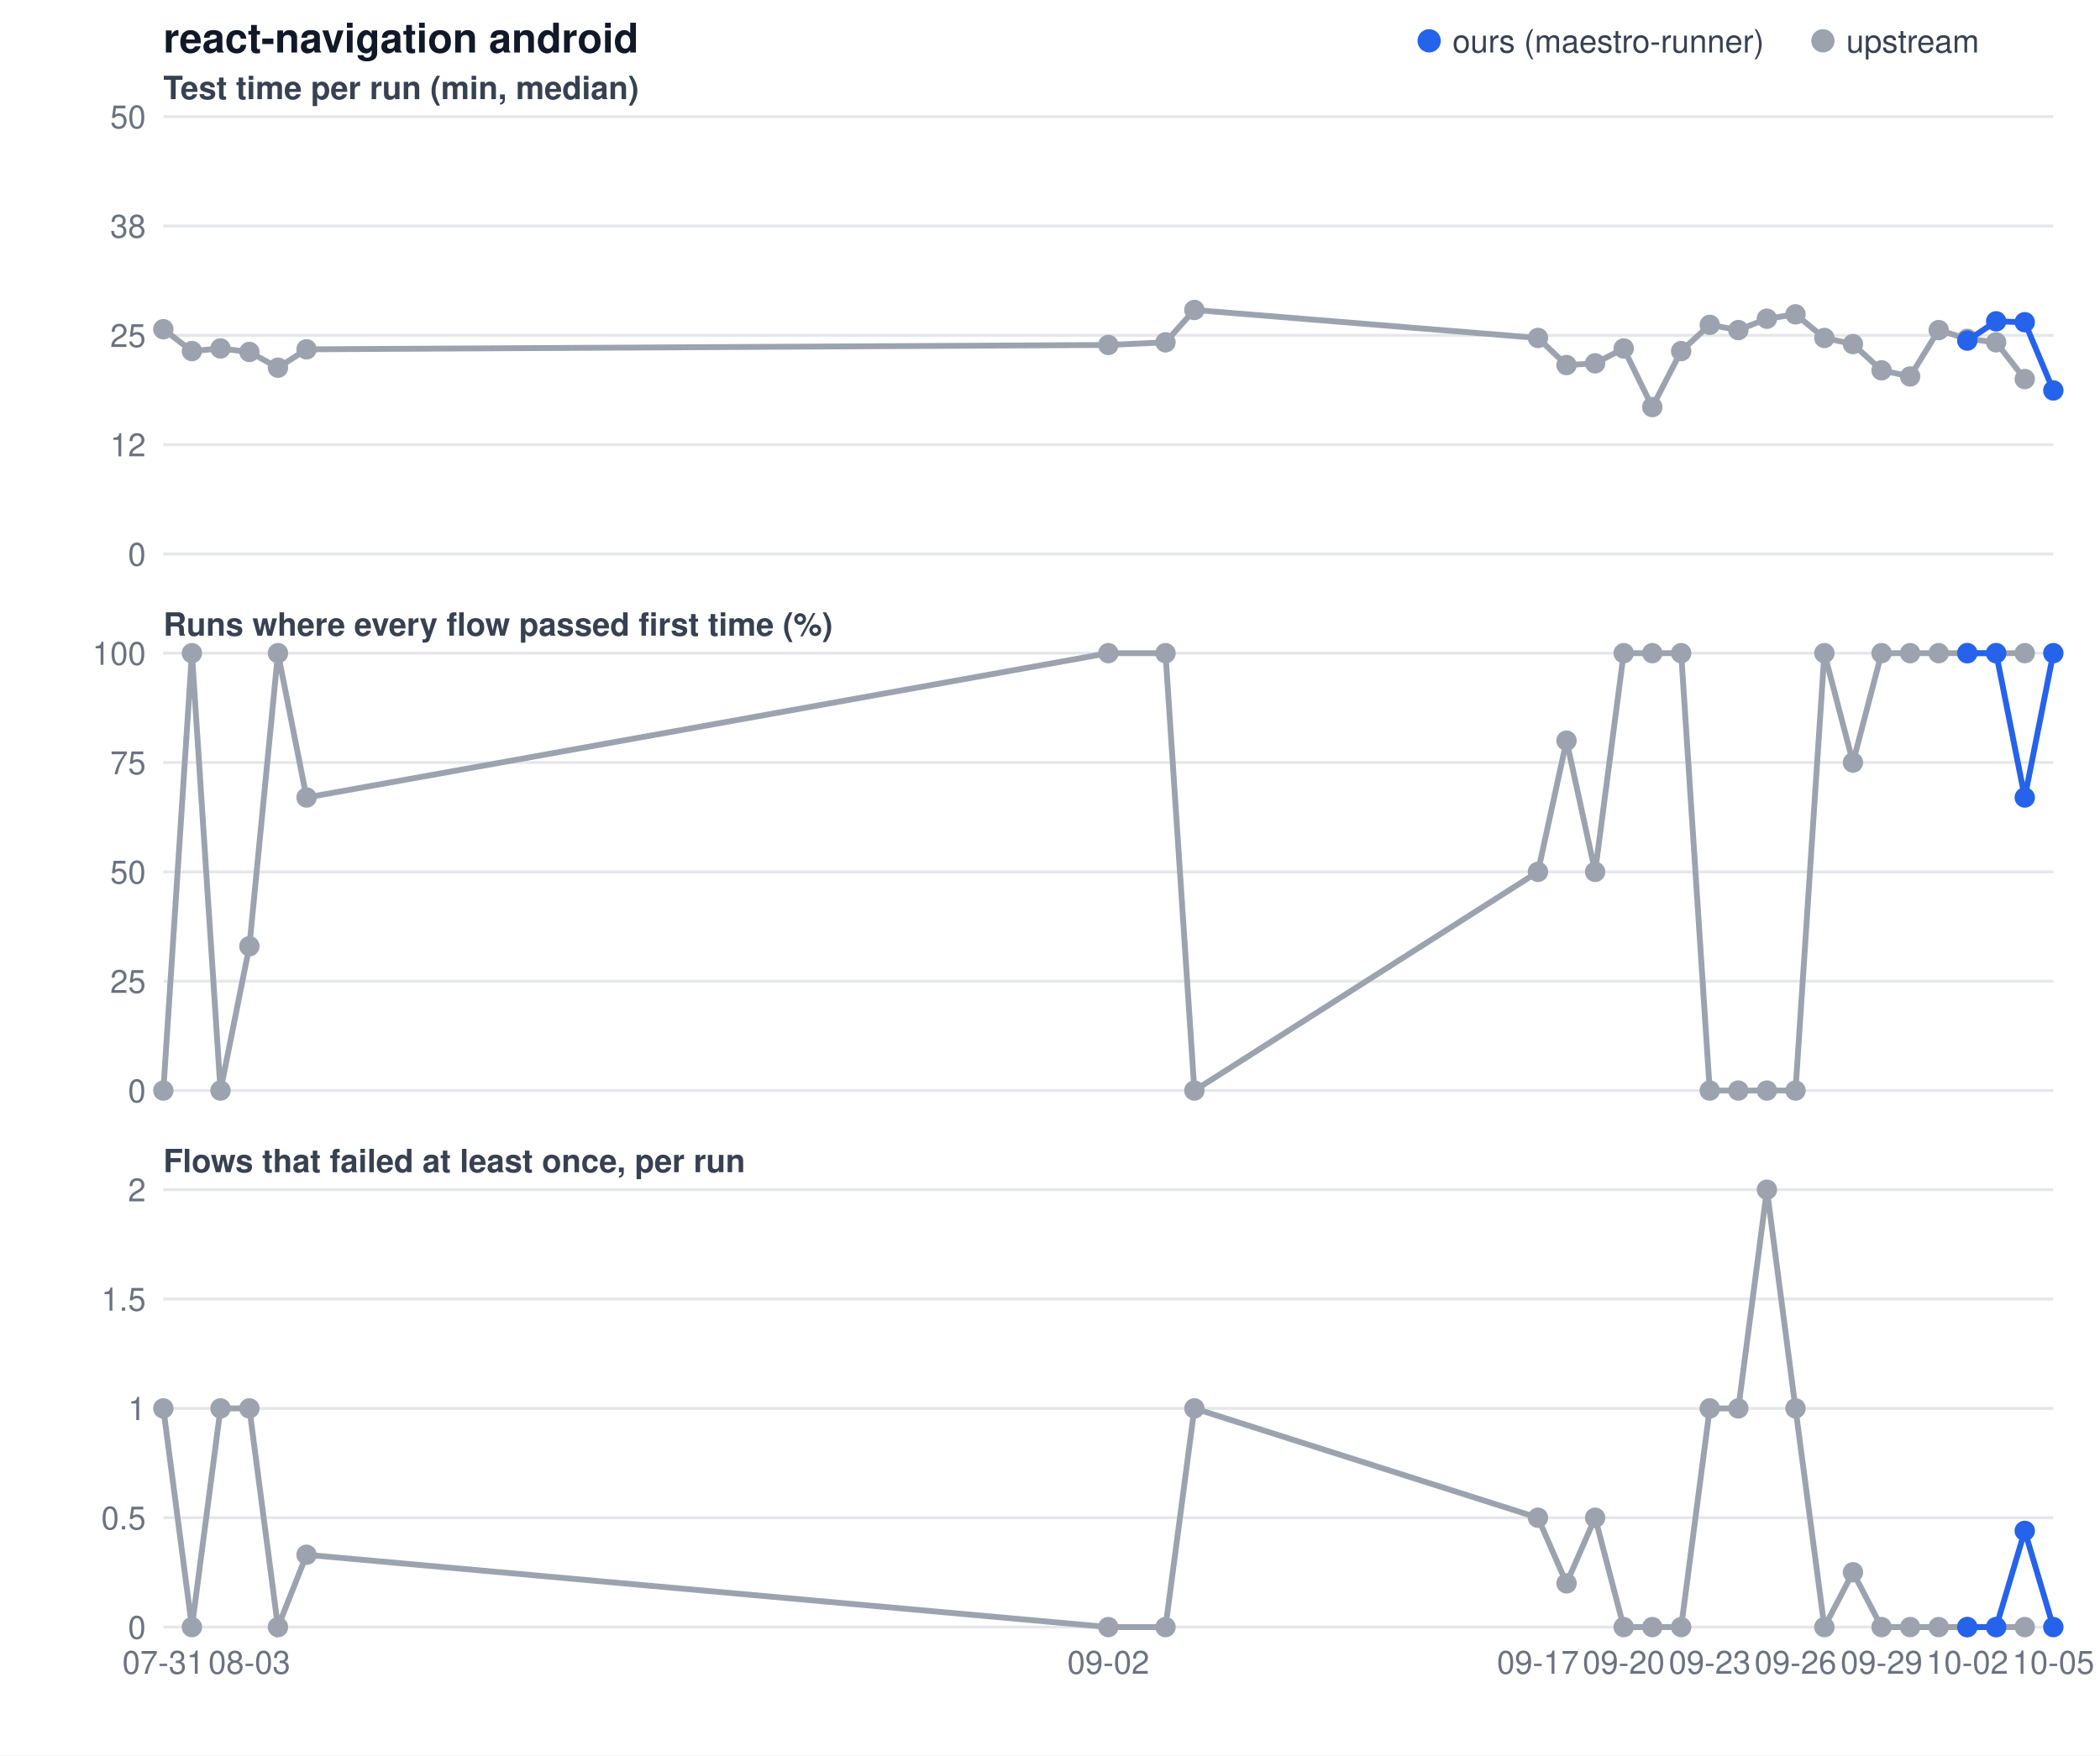
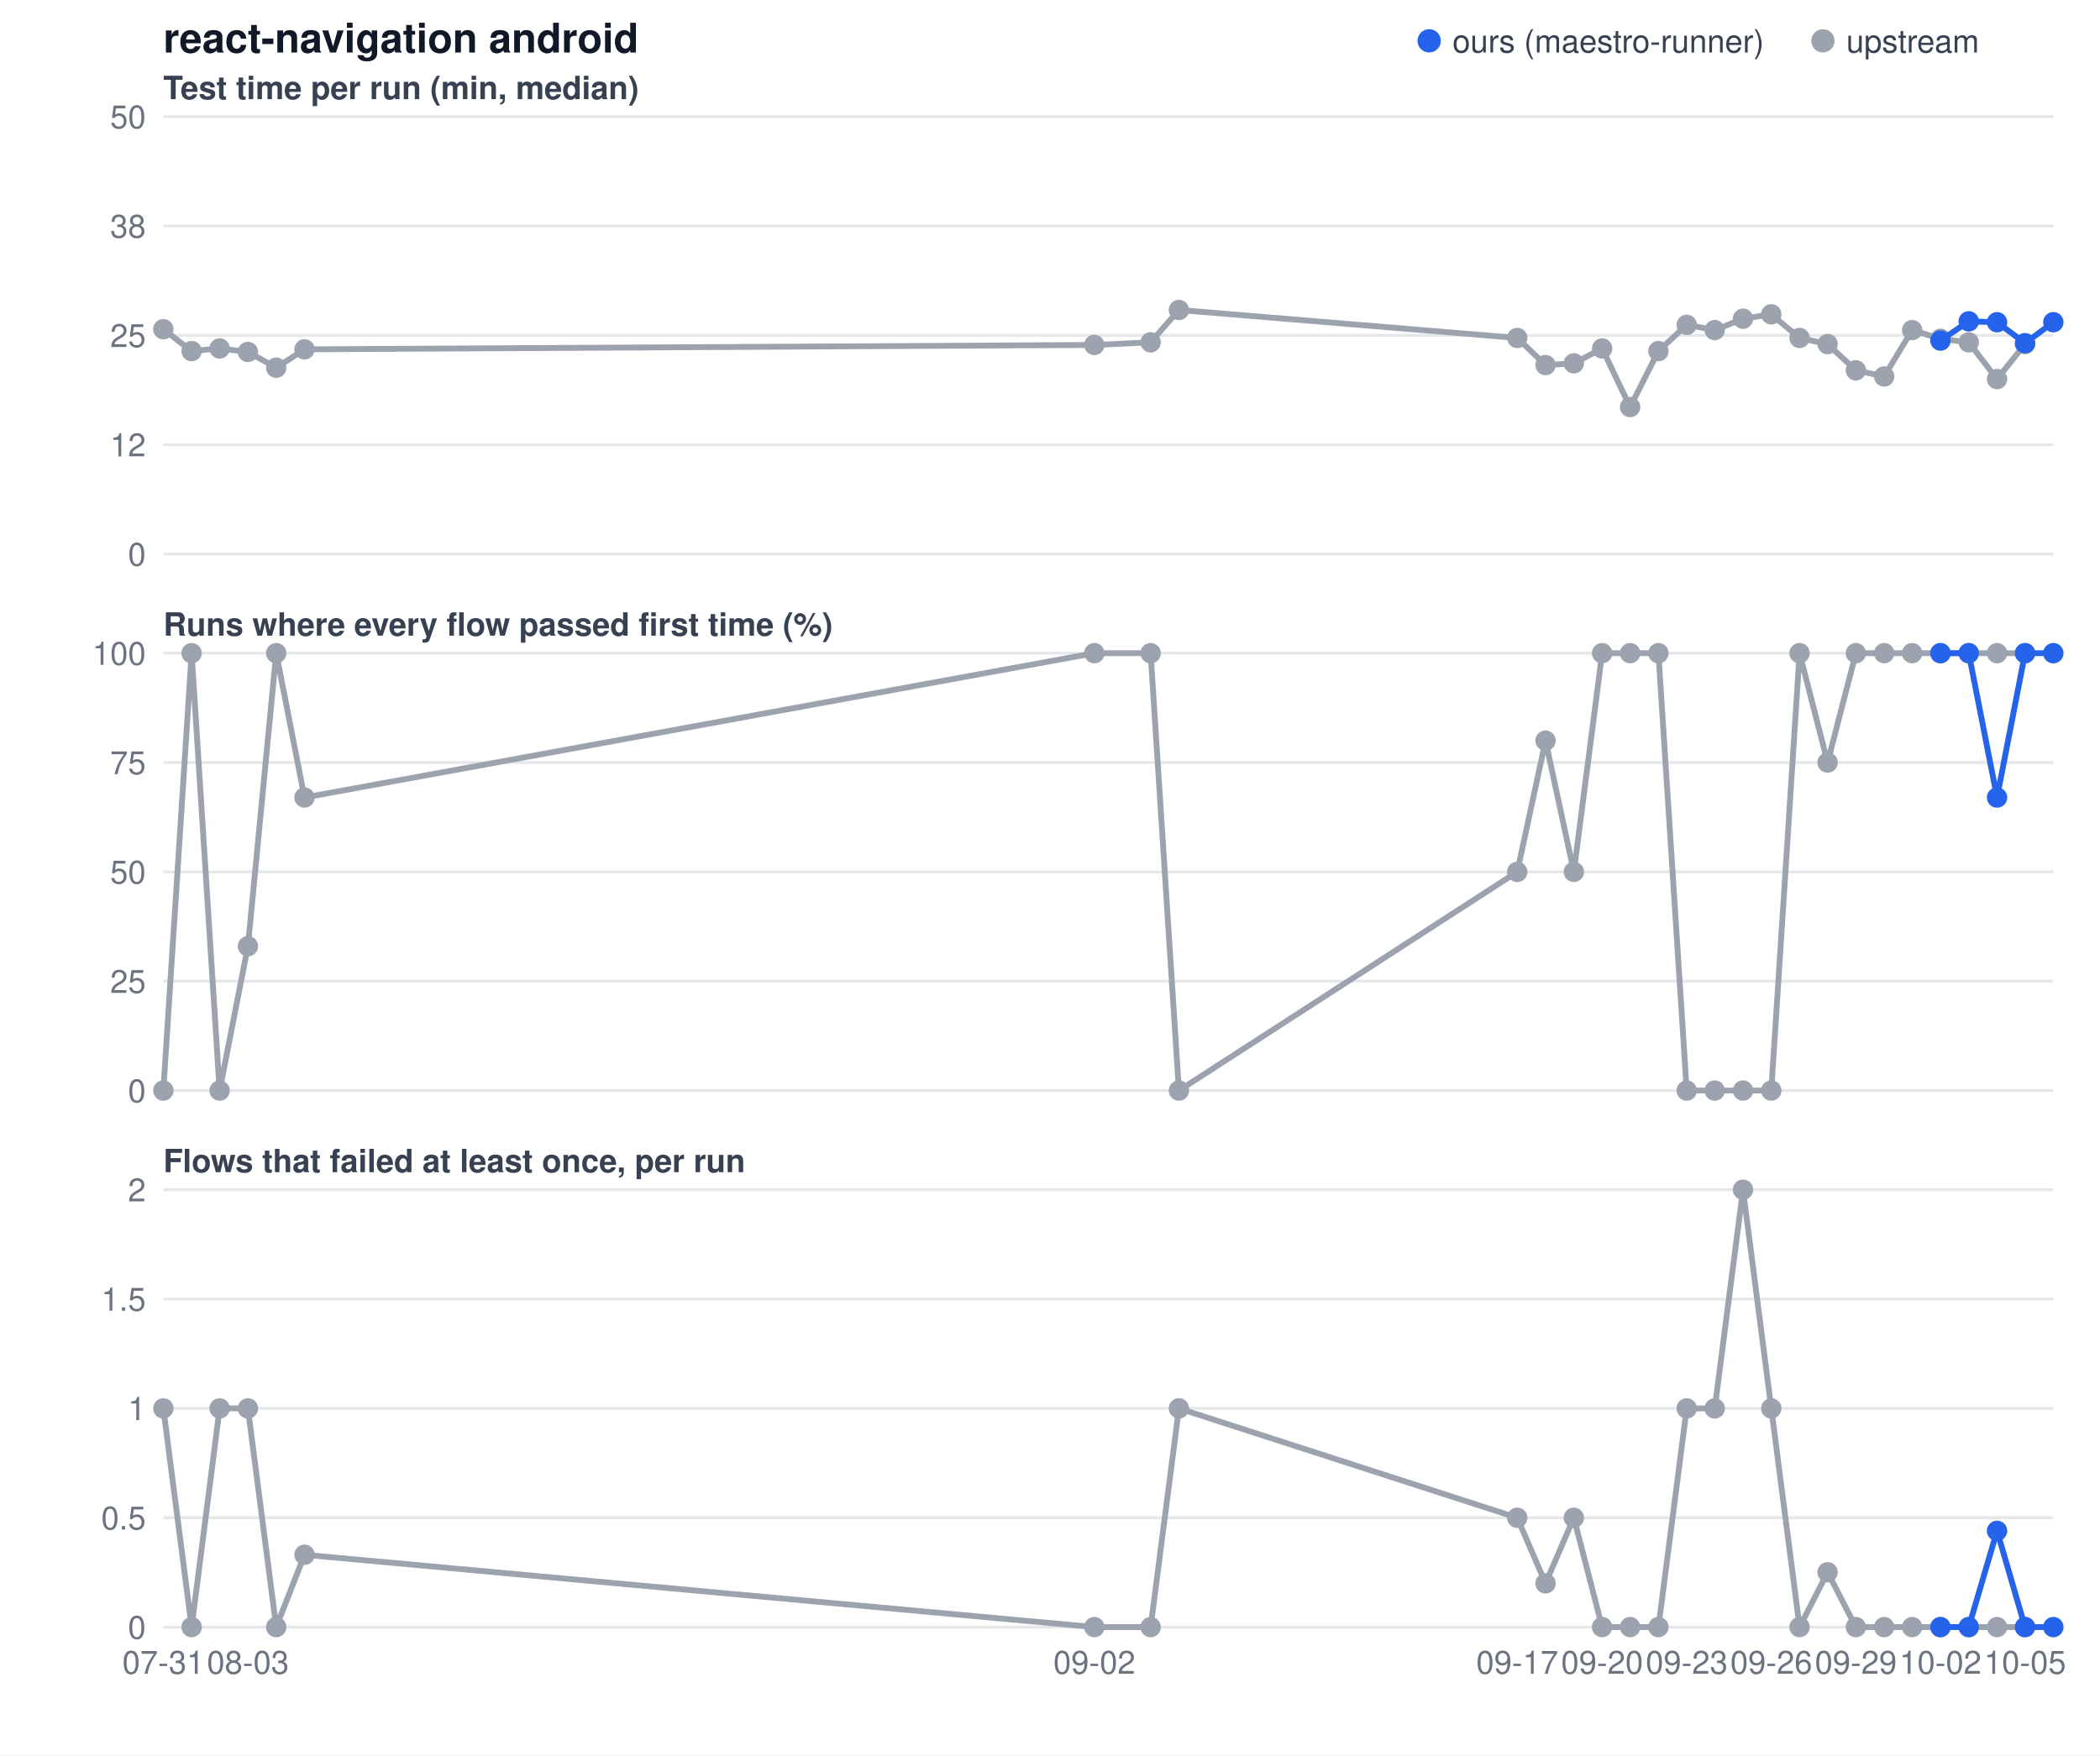
<svg xmlns="http://www.w3.org/2000/svg" width="720" height="602" font-family="-apple-system,Segoe UI,Helvetica,Arial,sans-serif" font-size="11">
  <rect width="100%" height="100%" fill="#ffffff" />
  <text x="56" y="18" font-size="14" font-weight="600" fill="#111827">react-navigation android</text>
  <circle cx="490" cy="14" r="4" fill="#2563eb" />
  <text x="498" y="18" fill="#374151">ours (maestro-runner)</text>
  <circle cx="625" cy="14" r="4" fill="#9ca3af" />
  <text x="633" y="18" fill="#374151">upstream</text>
  <text x="56" y="34" fill="#374151" font-weight="600">Test time per run (min, median)</text>
  <line x1="56" x2="704" y1="190.0" y2="190.0" stroke="#e5e7eb" />
  <text x="50" y="194.0" text-anchor="end" fill="#6b7280">0</text>
  <line x1="56" x2="704" y1="152.5" y2="152.5" stroke="#e5e7eb" />
  <text x="50" y="156.5" text-anchor="end" fill="#6b7280">12</text>
  <line x1="56" x2="704" y1="115.0" y2="115.0" stroke="#e5e7eb" />
  <text x="50" y="119.0" text-anchor="end" fill="#6b7280">25</text>
  <line x1="56" x2="704" y1="77.5" y2="77.5" stroke="#e5e7eb" />
  <text x="50" y="81.5" text-anchor="end" fill="#6b7280">38</text>
  <line x1="56" x2="704" y1="40.0" y2="40.0" stroke="#e5e7eb" />
  <text x="50" y="44.0" text-anchor="end" fill="#6b7280">50</text>
-   <polyline fill="none" stroke="#9ca3af" stroke-width="2" points="56.0,112.9 65.8,120.4 75.6,119.5 85.5,120.7 95.3,126.1 105.1,119.8 380.0,118.3 399.6,117.4 409.5,106.3 527.3,115.9 537.1,125.2 546.9,124.6 556.7,119.5 566.5,139.6 576.4,120.4 586.2,111.4 596.0,113.2 605.8,109.3 615.6,107.8 625.5,115.9 635.3,118.0 645.1,127.0 654.9,129.1 664.7,113.2 674.5,116.2 684.4,117.4 694.2,130.0" />
+   <polyline fill="none" stroke="#9ca3af" stroke-width="2" points="56.0,112.9 65.7,120.4 75.3,119.5 85.0,120.7 94.7,126.1 104.4,119.8 375.2,118.3 394.5,117.4 404.2,106.3 520.2,115.9 529.9,125.2 539.6,124.6 549.3,119.5 558.9,139.6 568.6,120.4 578.3,111.4 587.9,113.2 597.6,109.3 607.3,107.8 617.0,115.9 626.6,118.0 636.3,127.0 646.0,129.1 655.6,113.2 665.3,116.2 675.0,117.4 684.7,130.0 694.3,118.0" />
  <circle cx="56.0" cy="112.9" r="3.5" fill="#9ca3af" />
-   <circle cx="65.8" cy="120.4" r="3.5" fill="#9ca3af" />
-   <circle cx="75.6" cy="119.5" r="3.5" fill="#9ca3af" />
-   <circle cx="85.5" cy="120.7" r="3.5" fill="#9ca3af" />
-   <circle cx="95.3" cy="126.1" r="3.5" fill="#9ca3af" />
-   <circle cx="105.1" cy="119.8" r="3.5" fill="#9ca3af" />
-   <circle cx="380.0" cy="118.3" r="3.5" fill="#9ca3af" />
-   <circle cx="399.6" cy="117.4" r="3.5" fill="#9ca3af" />
-   <circle cx="409.5" cy="106.3" r="3.5" fill="#9ca3af" />
-   <circle cx="527.3" cy="115.9" r="3.5" fill="#9ca3af" />
-   <circle cx="537.1" cy="125.2" r="3.5" fill="#9ca3af" />
-   <circle cx="546.9" cy="124.6" r="3.5" fill="#9ca3af" />
-   <circle cx="556.7" cy="119.5" r="3.5" fill="#9ca3af" />
-   <circle cx="566.5" cy="139.6" r="3.5" fill="#9ca3af" />
-   <circle cx="576.4" cy="120.4" r="3.5" fill="#9ca3af" />
-   <circle cx="586.2" cy="111.4" r="3.5" fill="#9ca3af" />
-   <circle cx="596.0" cy="113.2" r="3.5" fill="#9ca3af" />
-   <circle cx="605.8" cy="109.3" r="3.5" fill="#9ca3af" />
-   <circle cx="615.6" cy="107.8" r="3.5" fill="#9ca3af" />
-   <circle cx="625.5" cy="115.9" r="3.5" fill="#9ca3af" />
-   <circle cx="635.3" cy="118.0" r="3.5" fill="#9ca3af" />
-   <circle cx="645.1" cy="127.0" r="3.5" fill="#9ca3af" />
-   <circle cx="654.9" cy="129.1" r="3.5" fill="#9ca3af" />
-   <circle cx="664.7" cy="113.2" r="3.5" fill="#9ca3af" />
-   <circle cx="674.5" cy="116.2" r="3.5" fill="#9ca3af" />
-   <circle cx="684.4" cy="117.4" r="3.5" fill="#9ca3af" />
-   <circle cx="694.2" cy="130.0" r="3.5" fill="#9ca3af" />
-   <polyline fill="none" stroke="#2563eb" stroke-width="2" points="674.5,116.8 684.4,110.2 694.2,110.5 704.0,133.9" />
-   <circle cx="674.5" cy="116.8" r="3.5" fill="#2563eb" />
-   <circle cx="684.4" cy="110.2" r="3.5" fill="#2563eb" />
-   <circle cx="694.2" cy="110.5" r="3.5" fill="#2563eb" />
-   <circle cx="704.0" cy="133.9" r="3.5" fill="#2563eb" />
+   <circle cx="65.7" cy="120.4" r="3.5" fill="#9ca3af" />
+   <circle cx="75.3" cy="119.5" r="3.5" fill="#9ca3af" />
+   <circle cx="85.0" cy="120.7" r="3.5" fill="#9ca3af" />
+   <circle cx="94.7" cy="126.1" r="3.5" fill="#9ca3af" />
+   <circle cx="104.4" cy="119.8" r="3.5" fill="#9ca3af" />
+   <circle cx="375.2" cy="118.3" r="3.5" fill="#9ca3af" />
+   <circle cx="394.5" cy="117.4" r="3.5" fill="#9ca3af" />
+   <circle cx="404.2" cy="106.3" r="3.5" fill="#9ca3af" />
+   <circle cx="520.2" cy="115.9" r="3.5" fill="#9ca3af" />
+   <circle cx="529.9" cy="125.2" r="3.5" fill="#9ca3af" />
+   <circle cx="539.6" cy="124.6" r="3.5" fill="#9ca3af" />
+   <circle cx="549.3" cy="119.5" r="3.5" fill="#9ca3af" />
+   <circle cx="558.9" cy="139.6" r="3.5" fill="#9ca3af" />
+   <circle cx="568.6" cy="120.4" r="3.5" fill="#9ca3af" />
+   <circle cx="578.3" cy="111.4" r="3.5" fill="#9ca3af" />
+   <circle cx="587.9" cy="113.2" r="3.5" fill="#9ca3af" />
+   <circle cx="597.6" cy="109.3" r="3.5" fill="#9ca3af" />
+   <circle cx="607.3" cy="107.8" r="3.5" fill="#9ca3af" />
+   <circle cx="617.0" cy="115.9" r="3.5" fill="#9ca3af" />
+   <circle cx="626.6" cy="118.0" r="3.5" fill="#9ca3af" />
+   <circle cx="636.3" cy="127.0" r="3.5" fill="#9ca3af" />
+   <circle cx="646.0" cy="129.1" r="3.5" fill="#9ca3af" />
+   <circle cx="655.6" cy="113.2" r="3.5" fill="#9ca3af" />
+   <circle cx="665.3" cy="116.2" r="3.5" fill="#9ca3af" />
+   <circle cx="675.0" cy="117.4" r="3.5" fill="#9ca3af" />
+   <circle cx="684.7" cy="130.0" r="3.5" fill="#9ca3af" />
+   <circle cx="694.3" cy="118.0" r="3.5" fill="#9ca3af" />
+   <polyline fill="none" stroke="#2563eb" stroke-width="2" points="665.3,116.8 675.0,110.2 684.7,110.5 694.3,117.7 704.0,110.5" />
+   <circle cx="665.3" cy="116.8" r="3.5" fill="#2563eb" />
+   <circle cx="675.0" cy="110.2" r="3.5" fill="#2563eb" />
+   <circle cx="684.7" cy="110.5" r="3.5" fill="#2563eb" />
+   <circle cx="694.3" cy="117.7" r="3.5" fill="#2563eb" />
+   <circle cx="704.0" cy="110.5" r="3.5" fill="#2563eb" />
  <text x="56" y="218" fill="#374151" font-weight="600">Runs where every flow passed first time (%)</text>
  <line x1="56" x2="704" y1="374.0" y2="374.0" stroke="#e5e7eb" />
  <text x="50" y="378.0" text-anchor="end" fill="#6b7280">0</text>
  <line x1="56" x2="704" y1="336.5" y2="336.5" stroke="#e5e7eb" />
  <text x="50" y="340.5" text-anchor="end" fill="#6b7280">25</text>
  <line x1="56" x2="704" y1="299.0" y2="299.0" stroke="#e5e7eb" />
  <text x="50" y="303.0" text-anchor="end" fill="#6b7280">50</text>
  <line x1="56" x2="704" y1="261.5" y2="261.5" stroke="#e5e7eb" />
  <text x="50" y="265.5" text-anchor="end" fill="#6b7280">75</text>
  <line x1="56" x2="704" y1="224.0" y2="224.0" stroke="#e5e7eb" />
  <text x="50" y="228.0" text-anchor="end" fill="#6b7280">100</text>
-   <polyline fill="none" stroke="#9ca3af" stroke-width="2" points="56.0,374.0 65.8,224.0 75.6,374.0 85.5,324.5 95.3,224.0 105.1,273.5 380.0,224.0 399.6,224.0 409.5,374.0 527.3,299.0 537.1,254.0 546.9,299.0 556.7,224.0 566.5,224.0 576.4,224.0 586.2,374.0 596.0,374.0 605.8,374.0 615.6,374.0 625.5,224.0 635.3,261.5 645.1,224.0 654.9,224.0 664.7,224.0 674.5,224.0 684.4,224.0 694.2,224.0" />
+   <polyline fill="none" stroke="#9ca3af" stroke-width="2" points="56.0,374.0 65.7,224.0 75.3,374.0 85.0,324.5 94.7,224.0 104.4,273.5 375.2,224.0 394.5,224.0 404.2,374.0 520.2,299.0 529.9,254.0 539.6,299.0 549.3,224.0 558.9,224.0 568.6,224.0 578.3,374.0 587.9,374.0 597.6,374.0 607.3,374.0 617.0,224.0 626.6,261.5 636.3,224.0 646.0,224.0 655.6,224.0 665.3,224.0 675.0,224.0 684.7,224.0 694.3,224.0" />
  <circle cx="56.0" cy="374.0" r="3.5" fill="#9ca3af" />
-   <circle cx="65.8" cy="224.0" r="3.5" fill="#9ca3af" />
-   <circle cx="75.6" cy="374.0" r="3.5" fill="#9ca3af" />
-   <circle cx="85.5" cy="324.5" r="3.5" fill="#9ca3af" />
-   <circle cx="95.3" cy="224.0" r="3.5" fill="#9ca3af" />
-   <circle cx="105.1" cy="273.5" r="3.5" fill="#9ca3af" />
-   <circle cx="380.0" cy="224.0" r="3.5" fill="#9ca3af" />
-   <circle cx="399.6" cy="224.0" r="3.5" fill="#9ca3af" />
-   <circle cx="409.5" cy="374.0" r="3.5" fill="#9ca3af" />
-   <circle cx="527.3" cy="299.0" r="3.5" fill="#9ca3af" />
-   <circle cx="537.1" cy="254.0" r="3.5" fill="#9ca3af" />
-   <circle cx="546.9" cy="299.0" r="3.5" fill="#9ca3af" />
-   <circle cx="556.7" cy="224.0" r="3.5" fill="#9ca3af" />
-   <circle cx="566.5" cy="224.0" r="3.5" fill="#9ca3af" />
-   <circle cx="576.4" cy="224.0" r="3.5" fill="#9ca3af" />
-   <circle cx="586.2" cy="374.0" r="3.5" fill="#9ca3af" />
-   <circle cx="596.0" cy="374.0" r="3.5" fill="#9ca3af" />
-   <circle cx="605.8" cy="374.0" r="3.5" fill="#9ca3af" />
-   <circle cx="615.6" cy="374.0" r="3.5" fill="#9ca3af" />
-   <circle cx="625.5" cy="224.0" r="3.5" fill="#9ca3af" />
-   <circle cx="635.3" cy="261.5" r="3.5" fill="#9ca3af" />
-   <circle cx="645.1" cy="224.0" r="3.5" fill="#9ca3af" />
-   <circle cx="654.9" cy="224.0" r="3.5" fill="#9ca3af" />
-   <circle cx="664.7" cy="224.0" r="3.5" fill="#9ca3af" />
-   <circle cx="674.5" cy="224.0" r="3.5" fill="#9ca3af" />
-   <circle cx="684.4" cy="224.0" r="3.5" fill="#9ca3af" />
-   <circle cx="694.2" cy="224.0" r="3.5" fill="#9ca3af" />
-   <polyline fill="none" stroke="#2563eb" stroke-width="2" points="674.5,224.0 684.4,224.0 694.2,273.5 704.0,224.0" />
-   <circle cx="674.5" cy="224.0" r="3.5" fill="#2563eb" />
-   <circle cx="684.4" cy="224.0" r="3.5" fill="#2563eb" />
-   <circle cx="694.2" cy="273.5" r="3.5" fill="#2563eb" />
+   <circle cx="65.7" cy="224.0" r="3.5" fill="#9ca3af" />
+   <circle cx="75.3" cy="374.0" r="3.5" fill="#9ca3af" />
+   <circle cx="85.0" cy="324.5" r="3.5" fill="#9ca3af" />
+   <circle cx="94.7" cy="224.0" r="3.5" fill="#9ca3af" />
+   <circle cx="104.4" cy="273.5" r="3.5" fill="#9ca3af" />
+   <circle cx="375.2" cy="224.0" r="3.5" fill="#9ca3af" />
+   <circle cx="394.5" cy="224.0" r="3.5" fill="#9ca3af" />
+   <circle cx="404.2" cy="374.0" r="3.5" fill="#9ca3af" />
+   <circle cx="520.2" cy="299.0" r="3.5" fill="#9ca3af" />
+   <circle cx="529.9" cy="254.0" r="3.5" fill="#9ca3af" />
+   <circle cx="539.6" cy="299.0" r="3.5" fill="#9ca3af" />
+   <circle cx="549.3" cy="224.0" r="3.5" fill="#9ca3af" />
+   <circle cx="558.9" cy="224.0" r="3.5" fill="#9ca3af" />
+   <circle cx="568.6" cy="224.0" r="3.5" fill="#9ca3af" />
+   <circle cx="578.3" cy="374.0" r="3.5" fill="#9ca3af" />
+   <circle cx="587.9" cy="374.0" r="3.5" fill="#9ca3af" />
+   <circle cx="597.6" cy="374.0" r="3.5" fill="#9ca3af" />
+   <circle cx="607.3" cy="374.0" r="3.5" fill="#9ca3af" />
+   <circle cx="617.0" cy="224.0" r="3.5" fill="#9ca3af" />
+   <circle cx="626.6" cy="261.5" r="3.5" fill="#9ca3af" />
+   <circle cx="636.3" cy="224.0" r="3.5" fill="#9ca3af" />
+   <circle cx="646.0" cy="224.0" r="3.5" fill="#9ca3af" />
+   <circle cx="655.6" cy="224.0" r="3.5" fill="#9ca3af" />
+   <circle cx="665.3" cy="224.0" r="3.5" fill="#9ca3af" />
+   <circle cx="675.0" cy="224.0" r="3.5" fill="#9ca3af" />
+   <circle cx="684.7" cy="224.0" r="3.5" fill="#9ca3af" />
+   <circle cx="694.3" cy="224.0" r="3.5" fill="#9ca3af" />
+   <polyline fill="none" stroke="#2563eb" stroke-width="2" points="665.3,224.0 675.0,224.0 684.7,273.5 694.3,224.0 704.0,224.0" />
+   <circle cx="665.3" cy="224.0" r="3.5" fill="#2563eb" />
+   <circle cx="675.0" cy="224.0" r="3.5" fill="#2563eb" />
+   <circle cx="684.7" cy="273.5" r="3.5" fill="#2563eb" />
+   <circle cx="694.3" cy="224.0" r="3.5" fill="#2563eb" />
  <circle cx="704.0" cy="224.0" r="3.5" fill="#2563eb" />
  <text x="56" y="402" fill="#374151" font-weight="600">Flows that failed at least once, per run</text>
  <line x1="56" x2="704" y1="558.0" y2="558.0" stroke="#e5e7eb" />
  <text x="50" y="562.0" text-anchor="end" fill="#6b7280">0</text>
  <line x1="56" x2="704" y1="520.5" y2="520.5" stroke="#e5e7eb" />
  <text x="50" y="524.5" text-anchor="end" fill="#6b7280">0.5</text>
  <line x1="56" x2="704" y1="483.0" y2="483.0" stroke="#e5e7eb" />
  <text x="50" y="487.0" text-anchor="end" fill="#6b7280">1</text>
  <line x1="56" x2="704" y1="445.5" y2="445.5" stroke="#e5e7eb" />
  <text x="50" y="449.5" text-anchor="end" fill="#6b7280">1.5</text>
  <line x1="56" x2="704" y1="408.0" y2="408.0" stroke="#e5e7eb" />
  <text x="50" y="412.0" text-anchor="end" fill="#6b7280">2</text>
-   <polyline fill="none" stroke="#9ca3af" stroke-width="2" points="56.0,483.0 65.8,558.0 75.6,483.0 85.5,483.0 95.3,558.0 105.1,533.2 380.0,558.0 399.6,558.0 409.5,483.0 527.3,520.5 537.1,543.0 546.9,520.5 556.7,558.0 566.5,558.0 576.4,558.0 586.2,483.0 596.0,483.0 605.8,408.0 615.6,483.0 625.5,558.0 635.3,539.2 645.1,558.0 654.9,558.0 664.7,558.0 674.5,558.0 684.4,558.0 694.2,558.0" />
+   <polyline fill="none" stroke="#9ca3af" stroke-width="2" points="56.0,483.0 65.7,558.0 75.3,483.0 85.0,483.0 94.7,558.0 104.4,533.2 375.2,558.0 394.5,558.0 404.2,483.0 520.2,520.5 529.9,543.0 539.6,520.5 549.3,558.0 558.9,558.0 568.6,558.0 578.3,483.0 587.9,483.0 597.6,408.0 607.3,483.0 617.0,558.0 626.6,539.2 636.3,558.0 646.0,558.0 655.6,558.0 665.3,558.0 675.0,558.0 684.7,558.0 694.3,558.0" />
  <circle cx="56.0" cy="483.0" r="3.5" fill="#9ca3af" />
-   <circle cx="65.8" cy="558.0" r="3.5" fill="#9ca3af" />
-   <circle cx="75.6" cy="483.0" r="3.5" fill="#9ca3af" />
-   <circle cx="85.5" cy="483.0" r="3.5" fill="#9ca3af" />
-   <circle cx="95.3" cy="558.0" r="3.5" fill="#9ca3af" />
-   <circle cx="105.1" cy="533.2" r="3.5" fill="#9ca3af" />
-   <circle cx="380.0" cy="558.0" r="3.5" fill="#9ca3af" />
-   <circle cx="399.6" cy="558.0" r="3.5" fill="#9ca3af" />
-   <circle cx="409.5" cy="483.0" r="3.5" fill="#9ca3af" />
-   <circle cx="527.3" cy="520.5" r="3.5" fill="#9ca3af" />
-   <circle cx="537.1" cy="543.0" r="3.5" fill="#9ca3af" />
-   <circle cx="546.9" cy="520.5" r="3.5" fill="#9ca3af" />
-   <circle cx="556.7" cy="558.0" r="3.5" fill="#9ca3af" />
-   <circle cx="566.5" cy="558.0" r="3.5" fill="#9ca3af" />
-   <circle cx="576.4" cy="558.0" r="3.5" fill="#9ca3af" />
-   <circle cx="586.2" cy="483.0" r="3.5" fill="#9ca3af" />
-   <circle cx="596.0" cy="483.0" r="3.5" fill="#9ca3af" />
-   <circle cx="605.8" cy="408.0" r="3.5" fill="#9ca3af" />
-   <circle cx="615.6" cy="483.0" r="3.5" fill="#9ca3af" />
-   <circle cx="625.5" cy="558.0" r="3.5" fill="#9ca3af" />
-   <circle cx="635.3" cy="539.2" r="3.5" fill="#9ca3af" />
-   <circle cx="645.1" cy="558.0" r="3.5" fill="#9ca3af" />
-   <circle cx="654.9" cy="558.0" r="3.5" fill="#9ca3af" />
-   <circle cx="664.7" cy="558.0" r="3.5" fill="#9ca3af" />
-   <circle cx="674.5" cy="558.0" r="3.5" fill="#9ca3af" />
-   <circle cx="684.4" cy="558.0" r="3.5" fill="#9ca3af" />
-   <circle cx="694.2" cy="558.0" r="3.5" fill="#9ca3af" />
-   <polyline fill="none" stroke="#2563eb" stroke-width="2" points="674.5,558.0 684.4,558.0 694.2,525.0 704.0,558.0" />
-   <circle cx="674.5" cy="558.0" r="3.5" fill="#2563eb" />
-   <circle cx="684.4" cy="558.0" r="3.5" fill="#2563eb" />
-   <circle cx="694.2" cy="525.0" r="3.5" fill="#2563eb" />
+   <circle cx="65.7" cy="558.0" r="3.5" fill="#9ca3af" />
+   <circle cx="75.3" cy="483.0" r="3.5" fill="#9ca3af" />
+   <circle cx="85.0" cy="483.0" r="3.5" fill="#9ca3af" />
+   <circle cx="94.7" cy="558.0" r="3.5" fill="#9ca3af" />
+   <circle cx="104.4" cy="533.2" r="3.5" fill="#9ca3af" />
+   <circle cx="375.2" cy="558.0" r="3.5" fill="#9ca3af" />
+   <circle cx="394.5" cy="558.0" r="3.5" fill="#9ca3af" />
+   <circle cx="404.2" cy="483.0" r="3.5" fill="#9ca3af" />
+   <circle cx="520.2" cy="520.5" r="3.5" fill="#9ca3af" />
+   <circle cx="529.9" cy="543.0" r="3.5" fill="#9ca3af" />
+   <circle cx="539.6" cy="520.5" r="3.5" fill="#9ca3af" />
+   <circle cx="549.3" cy="558.0" r="3.5" fill="#9ca3af" />
+   <circle cx="558.9" cy="558.0" r="3.5" fill="#9ca3af" />
+   <circle cx="568.6" cy="558.0" r="3.5" fill="#9ca3af" />
+   <circle cx="578.3" cy="483.0" r="3.5" fill="#9ca3af" />
+   <circle cx="587.9" cy="483.0" r="3.5" fill="#9ca3af" />
+   <circle cx="597.6" cy="408.0" r="3.5" fill="#9ca3af" />
+   <circle cx="607.3" cy="483.0" r="3.5" fill="#9ca3af" />
+   <circle cx="617.0" cy="558.0" r="3.5" fill="#9ca3af" />
+   <circle cx="626.6" cy="539.2" r="3.5" fill="#9ca3af" />
+   <circle cx="636.3" cy="558.0" r="3.5" fill="#9ca3af" />
+   <circle cx="646.0" cy="558.0" r="3.5" fill="#9ca3af" />
+   <circle cx="655.6" cy="558.0" r="3.5" fill="#9ca3af" />
+   <circle cx="665.3" cy="558.0" r="3.5" fill="#9ca3af" />
+   <circle cx="675.0" cy="558.0" r="3.5" fill="#9ca3af" />
+   <circle cx="684.7" cy="558.0" r="3.5" fill="#9ca3af" />
+   <circle cx="694.3" cy="558.0" r="3.5" fill="#9ca3af" />
+   <polyline fill="none" stroke="#2563eb" stroke-width="2" points="665.3,558.0 675.0,558.0 684.7,525.0 694.3,558.0 704.0,558.0" />
+   <circle cx="665.3" cy="558.0" r="3.5" fill="#2563eb" />
+   <circle cx="675.0" cy="558.0" r="3.5" fill="#2563eb" />
+   <circle cx="684.7" cy="525.0" r="3.5" fill="#2563eb" />
+   <circle cx="694.3" cy="558.0" r="3.5" fill="#2563eb" />
  <circle cx="704.0" cy="558.0" r="3.5" fill="#2563eb" />
  <text x="56.0" y="574" text-anchor="middle" fill="#6b7280">07-31</text>
-   <text x="85.5" y="574" text-anchor="middle" fill="#6b7280">08-03</text>
-   <text x="380.0" y="574" text-anchor="middle" fill="#6b7280">09-02</text>
-   <text x="527.3" y="574" text-anchor="middle" fill="#6b7280">09-17</text>
-   <text x="556.7" y="574" text-anchor="middle" fill="#6b7280">09-20</text>
-   <text x="586.2" y="574" text-anchor="middle" fill="#6b7280">09-23</text>
-   <text x="615.6" y="574" text-anchor="middle" fill="#6b7280">09-26</text>
-   <text x="645.1" y="574" text-anchor="middle" fill="#6b7280">09-29</text>
-   <text x="674.5" y="574" text-anchor="middle" fill="#6b7280">10-02</text>
-   <text x="704.0" y="574" text-anchor="middle" fill="#6b7280">10-05</text>
+   <text x="85.0" y="574" text-anchor="middle" fill="#6b7280">08-03</text>
+   <text x="375.2" y="574" text-anchor="middle" fill="#6b7280">09-02</text>
+   <text x="520.2" y="574" text-anchor="middle" fill="#6b7280">09-17</text>
+   <text x="549.3" y="574" text-anchor="middle" fill="#6b7280">09-20</text>
+   <text x="578.3" y="574" text-anchor="middle" fill="#6b7280">09-23</text>
+   <text x="607.3" y="574" text-anchor="middle" fill="#6b7280">09-26</text>
+   <text x="636.3" y="574" text-anchor="middle" fill="#6b7280">09-29</text>
+   <text x="665.3" y="574" text-anchor="middle" fill="#6b7280">10-02</text>
+   <text x="694.3" y="574" text-anchor="middle" fill="#6b7280">10-05</text>
</svg>
